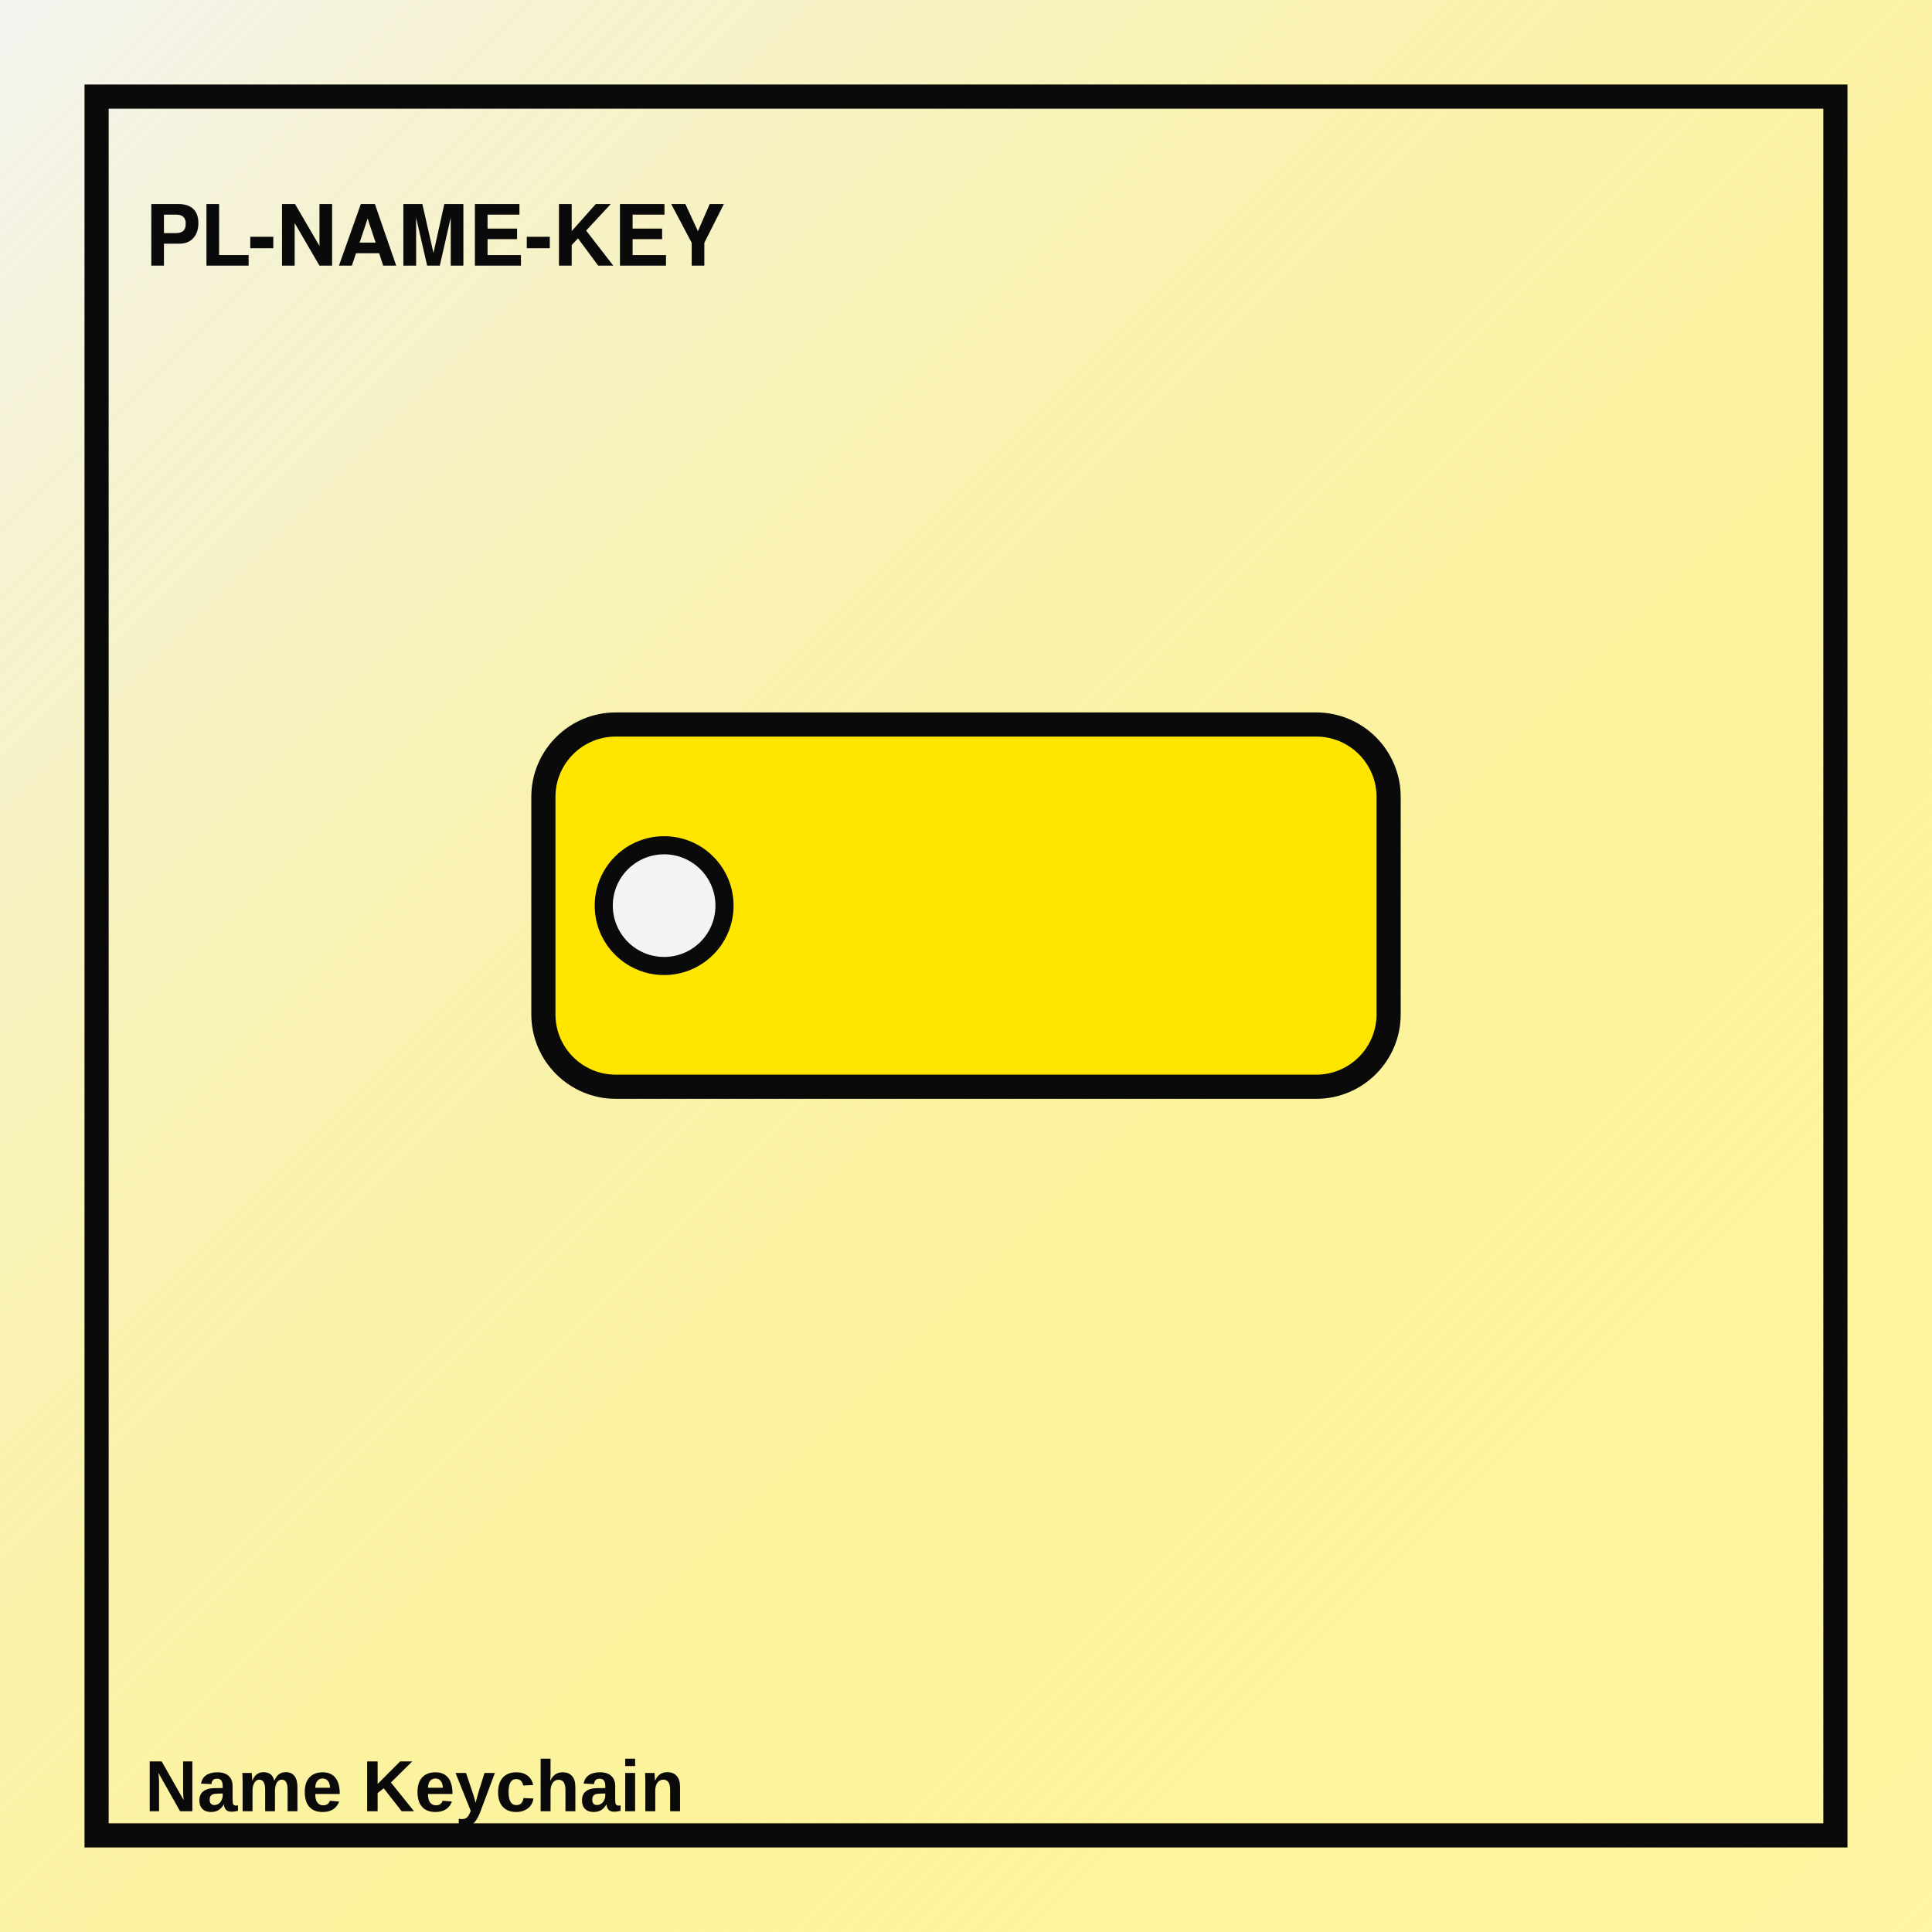
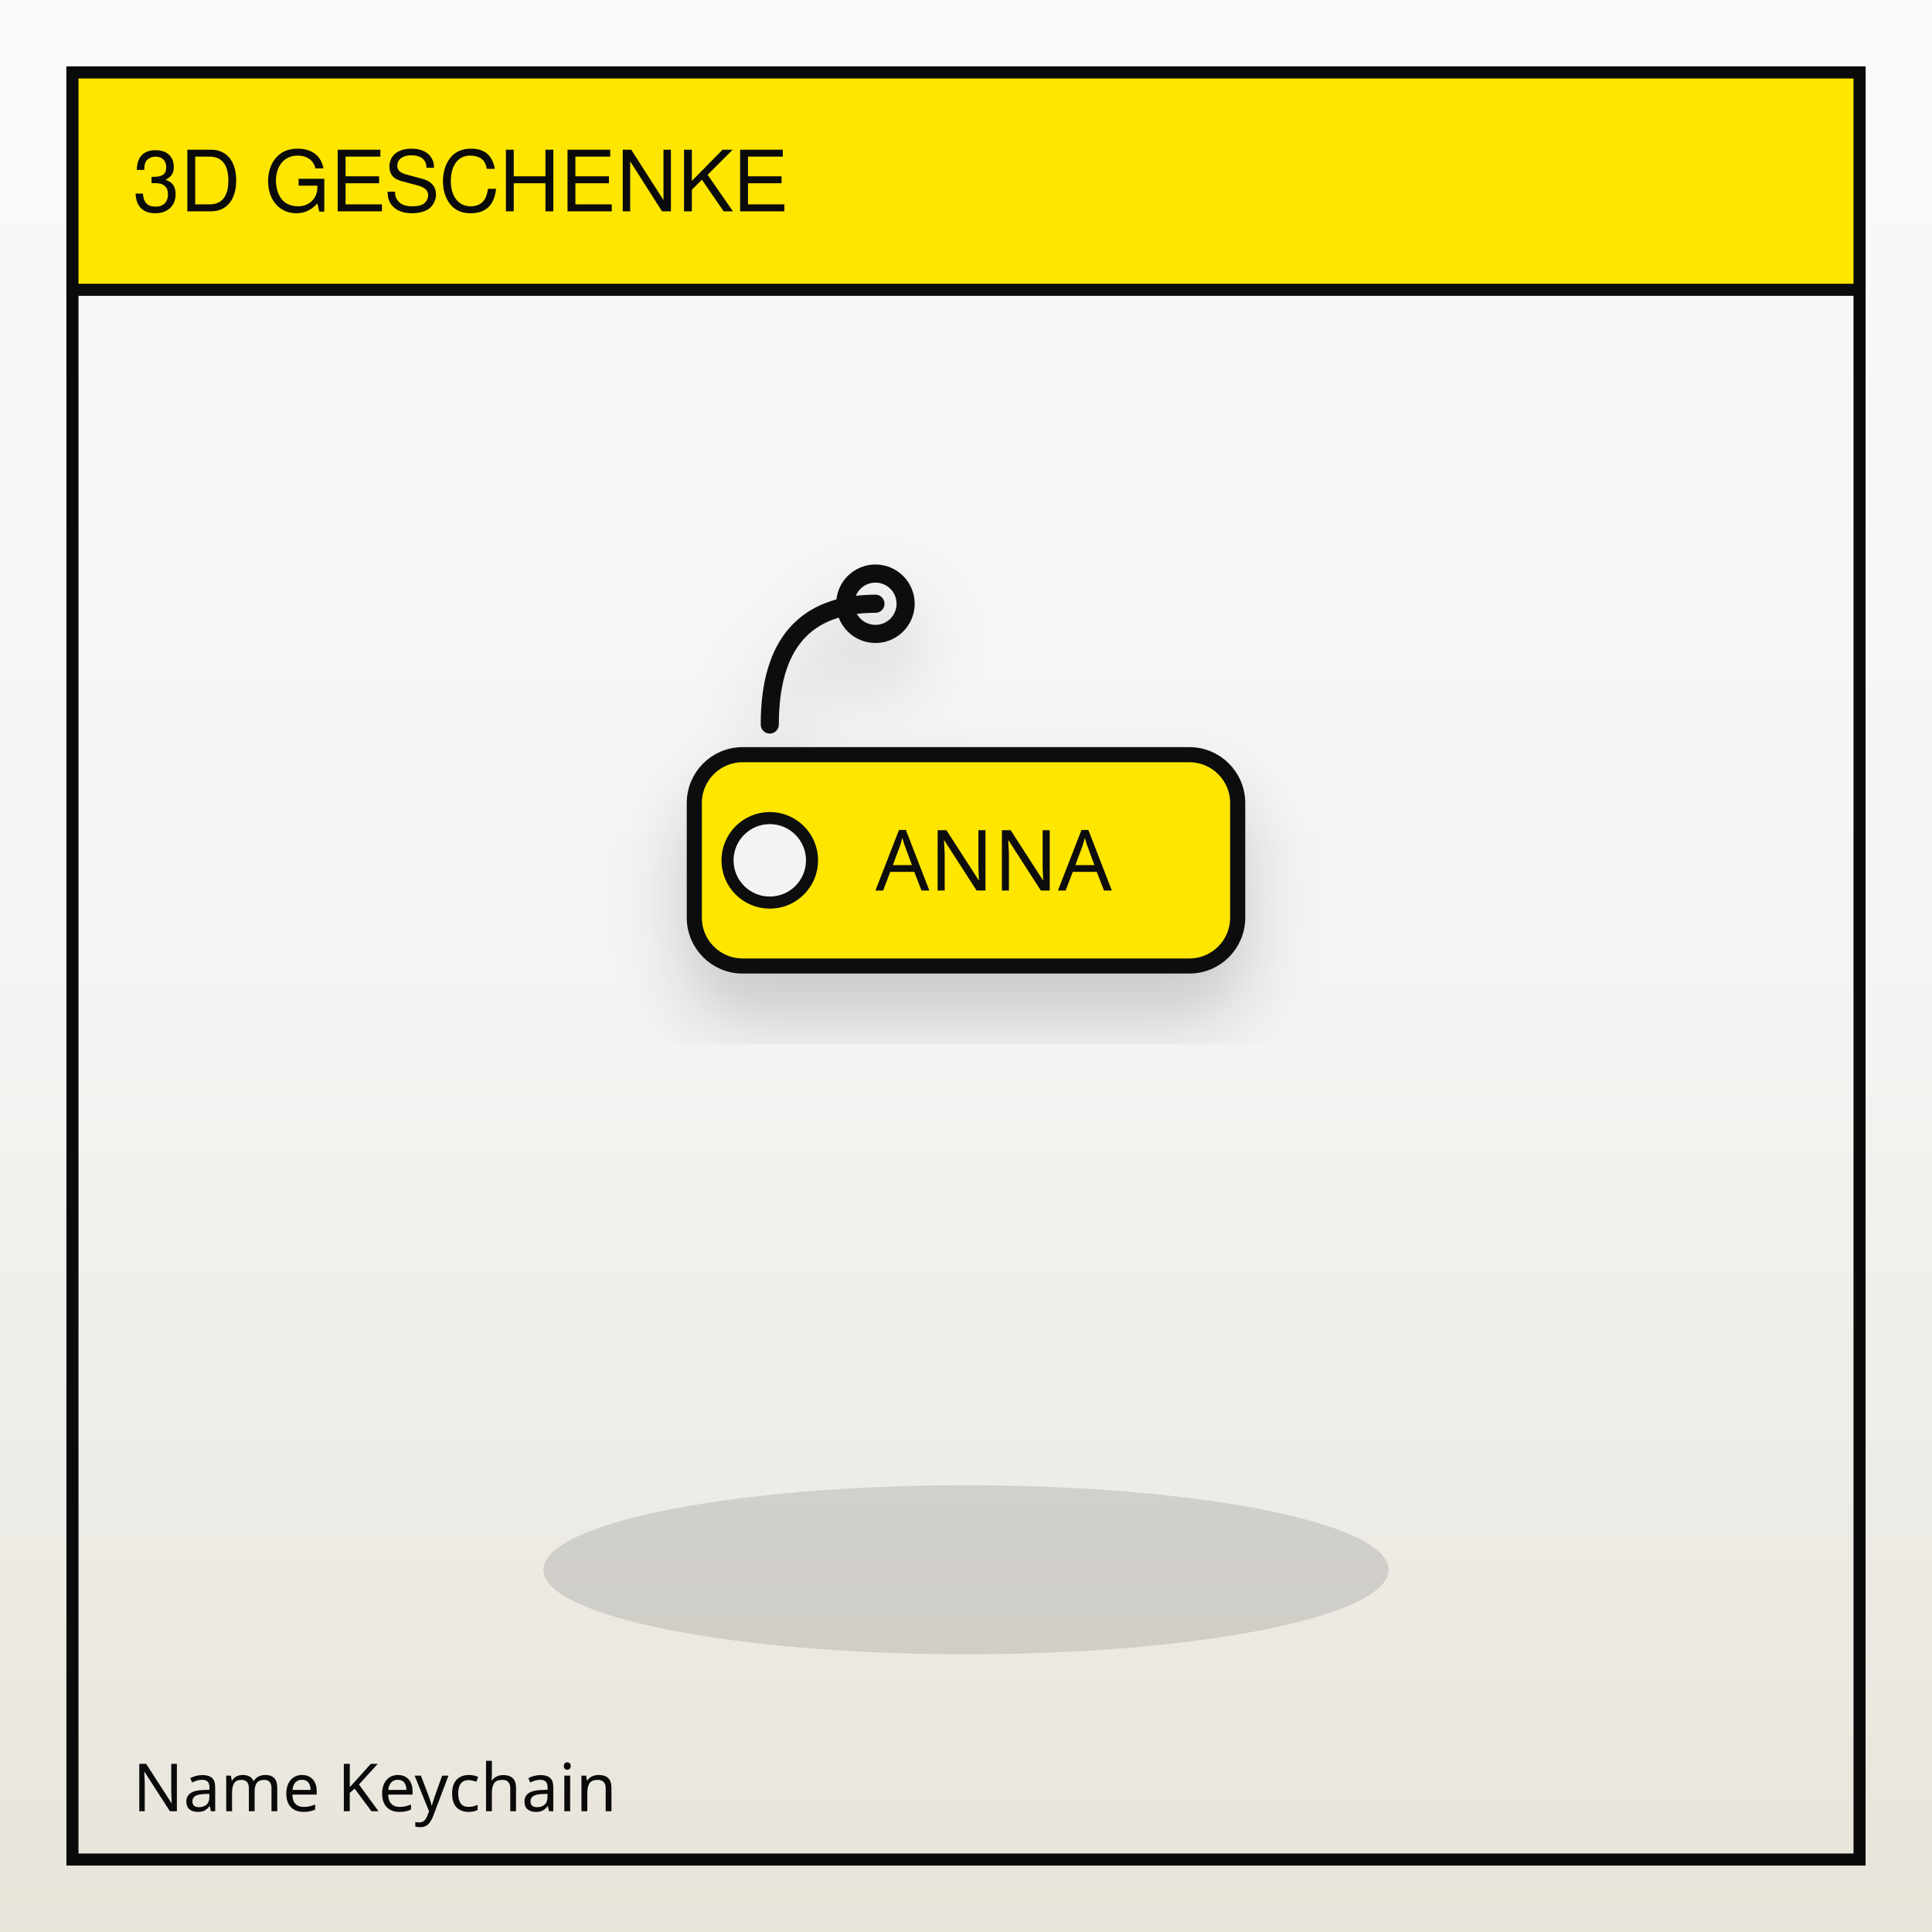
- <svg xmlns="http://www.w3.org/2000/svg" width="640" height="640" viewBox="0 0 320 320">
+ <svg xmlns="http://www.w3.org/2000/svg" width="800" height="800" viewBox="0 0 640 640">
  <defs>
-     <linearGradient id="bg" x1="0" y1="0" x2="1" y2="1">
-       <stop offset="0%" stop-color="#F3F3F1" />
-       <stop offset="100%" stop-color="#FFE600" stop-opacity="0.35" />
+     <linearGradient id="bg" x1="0" y1="0" x2="0" y2="1">
+       <stop offset="0%" stop-color="#FAFAF8" />
+       <stop offset="55%" stop-color="#F3F3F1" />
+       <stop offset="100%" stop-color="#E8E4DA" />
    </linearGradient>
+     <linearGradient id="glow" x1="0" y1="0" x2="0" y2="1">
+       <stop offset="0%" stop-color="#FFE600" stop-opacity="0.15" />
+       <stop offset="100%" stop-color="#FFE600" stop-opacity="0.55" />
+     </linearGradient>
+     <filter id="soft" x="-20%" y="-20%" width="140%" height="140%">
+       <feDropShadow dx="0" dy="14" stdDeviation="12" flood-color="#0A0A0A" flood-opacity="0.18" />
+     </filter>
  </defs>
-   <rect width="320" height="320" fill="url(#bg)" />
-   <rect x="16" y="16" width="288" height="288" fill="none" stroke="#0A0A0A" stroke-width="4" />
-   <rect x="90" y="120" width="140" height="60" rx="12" fill="#FFE600" stroke="#0A0A0A" stroke-width="4" />
-   <circle cx="110" cy="150" r="10" fill="#F3F3F1" stroke="#0A0A0A" stroke-width="3" />
-   <text x="24" y="44" font-family="Arial Black, Helvetica, sans-serif" font-size="14" font-weight="900" fill="#0A0A0A">PL-NAME-KEY</text>
-   <text x="24" y="300" font-family="Arial, sans-serif" font-size="12" font-weight="700" fill="#0A0A0A">Name Keychain</text>
+   <rect width="640" height="640" fill="url(#bg)" />
+   <rect x="24" y="24" width="592" height="592" fill="none" stroke="#0A0A0A" stroke-width="4" />
+   <rect x="24" y="24" width="592" height="72" fill="#FFE600" stroke="#0A0A0A" stroke-width="4" />
+   <text x="44" y="70" font-family="Arial Black, Helvetica, sans-serif" font-size="28" fill="#0A0A0A">3D GESCHENKE</text>
+   <ellipse cx="320" cy="520" rx="140" ry="28" fill="#000" opacity="0.12" />
+   <g filter="url(#soft)">
+     <rect x="230" y="250" width="180" height="70" rx="16" fill="#FFE600" stroke="#0A0A0A" stroke-width="5" />
+     <circle cx="255" cy="285" r="14" fill="#F3F3F1" stroke="#0A0A0A" stroke-width="4" />
+     <text x="290" y="295" font-family="Arial Black,sans-serif" font-size="28" fill="#0A0A0A">ANNA</text>
+     <path d="M255 240 Q255 200 290 200" fill="none" stroke="#0A0A0A" stroke-width="6" stroke-linecap="round" />
+     <circle cx="290" cy="200" r="10" fill="none" stroke="#0A0A0A" stroke-width="6" />
+   </g>
+   <text x="44" y="600" font-family="Arial Black,sans-serif" font-size="22" fill="#0A0A0A">Name Keychain</text>
</svg>
